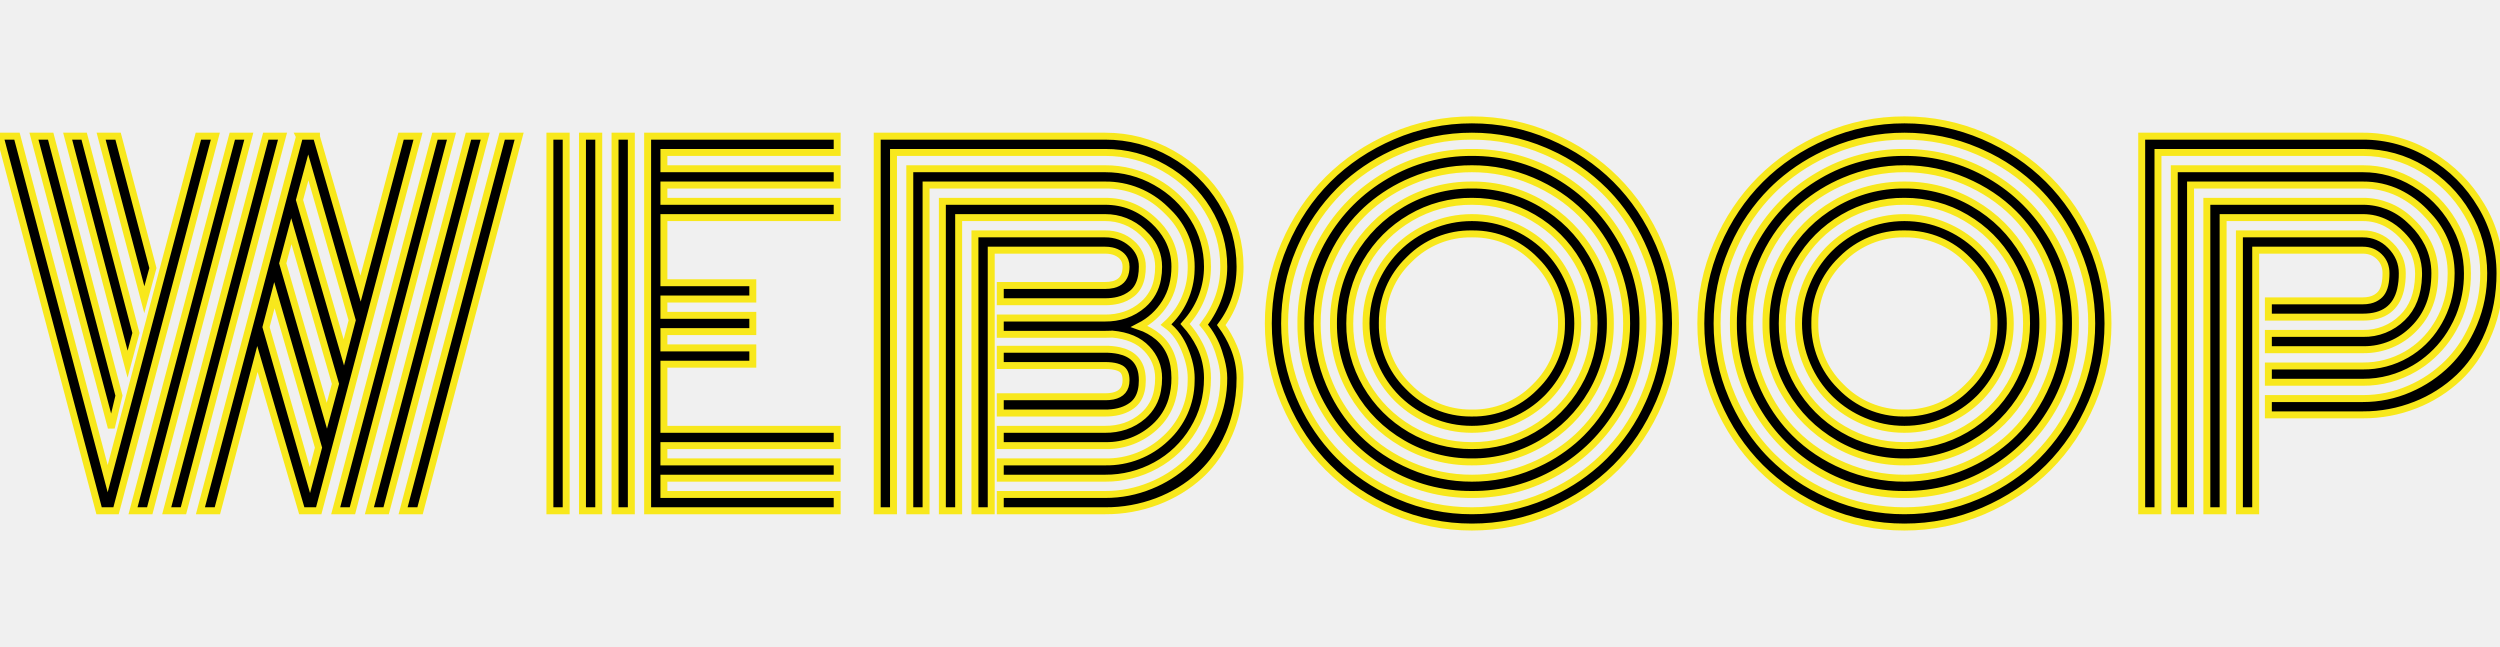
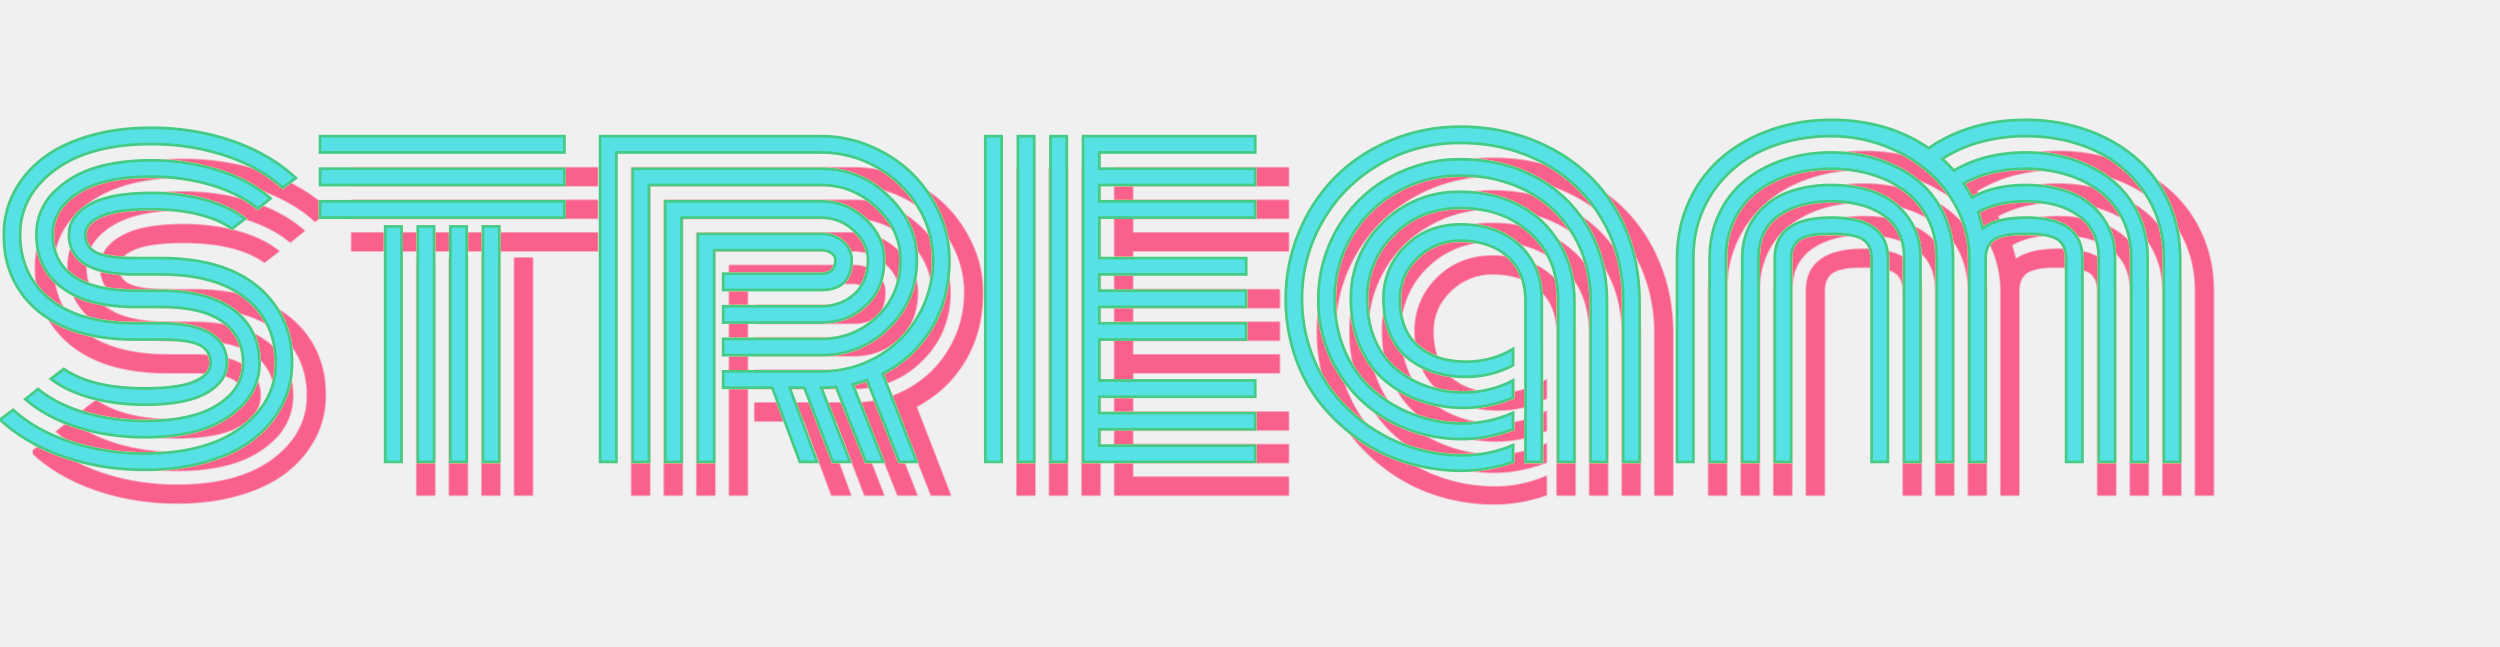
- <svg xmlns="http://www.w3.org/2000/svg" width="339.649" height="87.891" viewBox="0 0 539.649 87.891">
-   <g id="svgGroup" stroke-linecap="round" fill-rule="evenodd" font-size="9pt" stroke="#fff" stroke-width="0.25mm" fill="black" style="stroke:#F8E81C;stroke-width:0.25mm;fill:black">
-     <path d="M 143.311 52.735 L 143.311 66.797 L 180.713 66.797 L 180.713 70.313 L 143.311 70.313 L 143.311 73.828 L 180.713 73.828 L 180.713 77.344 L 143.311 77.344 L 143.311 80.86 L 180.713 80.86 L 180.713 84.375 L 139.795 84.375 L 139.795 3.516 L 180.713 3.516 L 180.713 7.031 L 143.311 7.031 L 143.311 10.547 L 180.713 10.547 L 180.713 14.063 L 143.311 14.063 L 143.311 17.578 L 180.713 17.578 L 180.713 21.094 L 143.311 21.094 L 143.311 35.156 L 162.5 35.156 L 162.5 38.672 L 143.311 38.672 L 143.311 42.188 L 162.5 42.188 L 162.5 45.703 L 143.311 45.703 L 143.311 49.219 L 162.5 49.219 L 162.5 52.735 L 143.311 52.735 Z M 238.574 7.031 L 192.871 7.031 L 192.871 84.375 L 189.355 84.375 L 189.355 3.516 L 238.574 3.516 Q 246.289 3.516 253.003 7.324 A 29.191 29.191 0 0 1 263.696 17.652 Q 267.676 24.17 267.676 31.69 Q 267.676 38.867 263.623 44.287 A 23.361 23.361 0 0 1 266.321 49.06 A 17.361 17.361 0 0 1 267.676 55.713 A 31.837 31.837 0 0 1 266.76 63.463 A 27.692 27.692 0 0 1 265.332 67.7 A 27.392 27.392 0 0 1 261.763 73.791 A 23.887 23.887 0 0 1 259.009 76.758 Q 255.029 80.371 249.756 82.373 A 31.237 31.237 0 0 1 238.574 84.375 L 215.918 84.375 L 215.918 80.86 L 238.574 80.86 A 25.546 25.546 0 0 0 248.389 78.931 A 26.02 26.02 0 0 0 256.105 74.091 A 24.887 24.887 0 0 0 256.543 73.682 A 24.679 24.679 0 0 0 261.752 66.398 A 28.344 28.344 0 0 0 262.085 65.674 A 24.331 24.331 0 0 0 264.16 55.713 Q 264.16 54.01 263.58 51.805 A 28.023 28.023 0 0 0 263.062 50.073 A 17.504 17.504 0 0 0 259.814 44.238 Q 264.16 38.428 264.16 31.69 Q 264.16 25.098 260.669 19.409 Q 257.178 13.721 251.27 10.376 A 25.352 25.352 0 0 0 238.574 7.031 Z M 489.648 63.672 L 489.648 60.156 L 510.059 60.156 A 24.898 24.898 0 0 0 520.068 58.081 A 26.625 26.625 0 0 0 528.394 52.466 A 25.51 25.51 0 0 0 533.195 45.714 A 30.059 30.059 0 0 0 534.033 43.872 Q 536.133 38.819 536.133 33.106 A 24.871 24.871 0 0 0 532.568 20.239 A 27.032 27.032 0 0 0 522.974 10.62 A 24.829 24.829 0 0 0 510.059 7.031 L 465.82 7.031 L 465.82 84.375 L 462.305 84.375 L 462.305 3.516 L 510.059 3.516 A 28.115 28.115 0 0 1 524.707 7.593 Q 531.543 11.67 535.596 18.506 A 28.156 28.156 0 0 1 539.648 33.106 Q 539.648 40.039 537.256 45.874 A 30.095 30.095 0 0 1 534.039 51.813 A 25.189 25.189 0 0 1 530.811 55.567 A 28.976 28.976 0 0 1 521.387 61.548 A 30.523 30.523 0 0 1 510.059 63.672 L 489.648 63.672 Z M 238.574 77.344 L 215.918 77.344 L 215.918 73.828 L 238.574 73.828 A 18.514 18.514 0 0 0 251.66 68.726 A 16.882 16.882 0 0 0 257.117 56.449 A 22.327 22.327 0 0 0 257.129 55.713 A 13.186 13.186 0 0 0 256.812 52.924 Q 256.454 51.267 255.688 49.439 A 14.154 14.154 0 0 0 254.218 46.74 A 10.549 10.549 0 0 0 251.709 44.19 A 16.399 16.399 0 0 0 257.117 32.38 A 19.888 19.888 0 0 0 257.129 31.69 A 16.284 16.284 0 0 0 252.237 19.975 A 21.835 21.835 0 0 0 251.563 19.312 A 18.336 18.336 0 0 0 238.574 14.063 L 199.902 14.063 L 199.902 84.375 L 196.387 84.375 L 196.387 10.547 L 238.574 10.547 A 21.99 21.99 0 0 1 249.487 13.404 Q 254.59 16.26 257.617 21.167 A 19.692 19.692 0 0 1 260.645 31.69 A 18.082 18.082 0 0 1 256.414 43.326 A 23.223 23.223 0 0 1 255.811 44.043 A 20.299 20.299 0 0 1 259.007 48.695 A 15.793 15.793 0 0 1 260.645 55.713 Q 260.645 61.817 257.593 66.821 A 21.323 21.323 0 0 1 249.487 74.585 A 22.417 22.417 0 0 1 238.574 77.344 Z M 215.918 46.289 L 215.918 42.774 L 238.574 42.774 A 13.321 13.321 0 0 0 242.876 42.103 A 11.487 11.487 0 0 0 246.753 39.868 A 9.463 9.463 0 0 0 249.862 34.324 A 14.015 14.015 0 0 0 250.098 31.69 A 9.445 9.445 0 0 0 247.519 25.182 A 13.07 13.07 0 0 0 246.606 24.268 A 11.59 11.59 0 0 0 238.574 21.094 L 206.934 21.094 L 206.934 84.375 L 203.418 84.375 L 203.418 17.578 L 238.574 17.578 Q 244.58 17.578 249.097 21.802 A 15.04 15.04 0 0 1 252.104 25.622 A 12.56 12.56 0 0 1 253.613 31.69 A 16.068 16.068 0 0 1 253.094 35.852 A 13.168 13.168 0 0 1 251.538 39.453 Q 249.463 42.774 245.947 44.58 A 12.734 12.734 0 0 1 249.99 46.842 Q 253.613 49.939 253.613 55.713 A 16.256 16.256 0 0 1 252.943 60.495 A 12.81 12.81 0 0 1 249.219 66.333 A 15.259 15.259 0 0 1 238.769 70.312 A 19.496 19.496 0 0 1 238.574 70.313 L 215.918 70.313 L 215.918 66.797 L 238.574 66.797 A 13.321 13.321 0 0 0 242.876 66.126 A 11.487 11.487 0 0 0 246.753 63.892 A 9.463 9.463 0 0 0 249.862 58.348 A 14.015 14.015 0 0 0 250.098 55.713 A 8.984 8.984 0 0 0 247.559 49.414 Q 245.02 46.68 240.088 46.24 A 6.882 6.882 0 0 1 239.81 46.262 Q 239.343 46.289 238.574 46.289 L 215.918 46.289 Z M 489.648 56.641 L 489.648 53.125 L 510.059 53.125 A 18.642 18.642 0 0 0 519.458 50.659 A 18.421 18.421 0 0 0 525.927 44.406 A 22.079 22.079 0 0 0 526.44 43.555 A 20.233 20.233 0 0 0 529.059 34.562 A 24.449 24.449 0 0 0 529.102 33.106 A 18.017 18.017 0 0 0 524.236 20.747 A 23.944 23.944 0 0 0 523.364 19.824 A 20.238 20.238 0 0 0 517.789 15.786 A 17.637 17.637 0 0 0 510.059 14.063 L 472.852 14.063 L 472.852 84.375 L 469.336 84.375 L 469.336 10.547 L 510.059 10.547 Q 515.967 10.547 521.191 13.672 Q 526.416 16.797 529.517 22.022 A 21.373 21.373 0 0 1 532.617 33.106 A 24.345 24.345 0 0 1 530.859 42.394 A 23.29 23.29 0 0 1 529.492 45.191 A 22.838 22.838 0 0 1 523.076 52.426 A 22.262 22.262 0 0 1 521.216 53.638 A 21.772 21.772 0 0 1 510.059 56.641 L 489.648 56.641 Z M 3.662 3.516 L 23.242 77.442 L 42.822 3.516 L 46.484 3.516 L 25.049 84.375 L 21.387 84.375 L 0 3.516 L 3.662 3.516 Z M 489.648 49.61 L 489.648 46.094 L 510.059 46.094 A 11.765 11.765 0 0 0 518.579 42.7 Q 521.903 39.469 522.062 33.693 A 21.328 21.328 0 0 0 522.07 33.106 A 11.116 11.116 0 0 0 519.511 26.016 A 15.145 15.145 0 0 0 518.408 24.78 A 13.255 13.255 0 0 0 515.136 22.326 A 10.837 10.837 0 0 0 510.059 21.094 L 479.883 21.094 L 479.883 84.375 L 476.367 84.375 L 476.367 17.578 L 510.059 17.578 A 14.572 14.572 0 0 1 520.082 21.536 A 19.433 19.433 0 0 1 520.898 22.315 A 17.045 17.045 0 0 1 524.092 26.691 A 14.19 14.19 0 0 1 525.586 33.106 Q 525.586 40.576 521.045 45.093 A 14.986 14.986 0 0 1 510.26 49.608 A 18.267 18.267 0 0 1 510.059 49.61 L 489.648 49.61 Z M 55.566 51.612 L 46.924 84.375 L 43.262 84.375 L 64.648 3.613 L 64.6 3.516 L 68.311 3.516 L 68.311 3.613 L 77.832 36.426 L 86.572 3.516 L 90.234 3.516 L 68.799 84.375 L 65.137 84.375 L 55.566 51.612 Z M 277.271 61.011 Q 273.779 52.881 273.779 43.946 Q 273.779 35.01 277.271 26.88 Q 280.762 18.75 286.646 12.866 Q 292.529 6.983 300.659 3.491 Q 308.789 0 317.725 0 Q 326.66 0 334.79 3.491 Q 342.92 6.983 348.804 12.866 Q 354.688 18.75 358.179 26.88 Q 361.67 35.01 361.67 43.946 Q 361.67 52.881 358.179 61.011 Q 354.688 69.141 348.804 75.025 Q 342.92 80.908 334.79 84.4 Q 326.66 87.891 317.725 87.891 Q 308.789 87.891 300.659 84.4 Q 292.529 80.908 286.646 75.025 Q 280.762 69.141 277.271 61.011 Z M 370.63 61.011 Q 367.139 52.881 367.139 43.946 Q 367.139 35.01 370.63 26.88 Q 374.121 18.75 380.005 12.866 Q 385.889 6.983 394.019 3.491 Q 402.148 0 411.084 0 Q 420.02 0 428.149 3.491 Q 436.279 6.983 442.163 12.866 Q 448.047 18.75 451.538 26.88 Q 455.029 35.01 455.029 43.946 Q 455.029 52.881 451.538 61.011 Q 448.047 69.141 442.163 75.025 Q 436.279 80.908 428.149 84.4 Q 420.02 87.891 411.084 87.891 Q 402.148 87.891 394.019 84.4 Q 385.889 80.908 380.005 75.025 Q 374.121 69.141 370.63 61.011 Z M 213.965 28.125 L 213.965 84.375 L 210.449 84.375 L 210.449 24.61 L 238.574 24.61 A 9.04 9.04 0 0 1 241.717 25.14 A 8.11 8.11 0 0 1 244.238 26.636 A 6.814 6.814 0 0 1 245.954 28.824 A 6.497 6.497 0 0 1 246.582 31.69 A 11.489 11.489 0 0 1 246.398 33.819 Q 245.947 36.209 244.385 37.476 A 7.649 7.649 0 0 1 241.371 38.941 Q 240.099 39.258 238.574 39.258 L 215.918 39.258 L 215.918 35.742 L 238.574 35.742 A 7.255 7.255 0 0 0 240.269 35.562 Q 242.539 35.015 242.967 32.805 A 5.875 5.875 0 0 0 243.066 31.69 A 3.478 3.478 0 0 0 242.857 30.458 A 3.049 3.049 0 0 0 241.797 29.077 A 4.627 4.627 0 0 0 239.969 28.265 A 6.618 6.618 0 0 0 238.574 28.125 L 213.965 28.125 Z M 486.914 28.125 L 486.914 84.375 L 483.398 84.375 L 483.398 24.61 L 510.059 24.61 A 8.114 8.114 0 0 1 515.961 27.07 A 10.288 10.288 0 0 1 516.04 27.149 A 8.741 8.741 0 0 1 517.946 29.954 A 8.147 8.147 0 0 1 518.555 33.106 A 15.384 15.384 0 0 1 518.177 36.68 Q 516.763 42.578 510.059 42.578 L 489.648 42.578 L 489.648 39.063 L 510.059 39.063 A 6.712 6.712 0 0 0 511.549 38.907 Q 512.626 38.662 513.403 38.031 A 4.134 4.134 0 0 0 513.721 37.744 Q 514.913 36.552 515.027 33.723 A 15.325 15.325 0 0 0 515.039 33.106 A 5.251 5.251 0 0 0 514.723 31.252 A 4.68 4.68 0 0 0 513.599 29.541 Q 512.158 28.125 510.059 28.125 L 486.914 28.125 Z M 280.493 28.247 Q 277.295 35.742 277.295 43.946 Q 277.295 52.149 280.493 59.644 A 41.092 41.092 0 0 0 287.472 70.814 A 38.615 38.615 0 0 0 289.111 72.559 A 40.273 40.273 0 0 0 301.098 80.769 A 45.93 45.93 0 0 0 302.026 81.177 Q 309.521 84.375 317.725 84.375 Q 325.928 84.375 333.423 81.177 A 41.092 41.092 0 0 0 344.594 74.198 A 38.615 38.615 0 0 0 346.338 72.559 A 40.273 40.273 0 0 0 354.548 60.573 A 45.93 45.93 0 0 0 354.956 59.644 Q 358.154 52.149 358.154 43.946 Q 358.154 35.742 354.956 28.247 A 41.092 41.092 0 0 0 347.977 17.077 A 38.615 38.615 0 0 0 346.338 15.332 A 40.273 40.273 0 0 0 334.352 7.123 A 45.93 45.93 0 0 0 333.423 6.714 Q 325.928 3.516 317.725 3.516 Q 309.521 3.516 302.026 6.714 A 41.092 41.092 0 0 0 290.856 13.693 A 38.615 38.615 0 0 0 289.111 15.332 A 40.273 40.273 0 0 0 280.902 27.318 A 45.93 45.93 0 0 0 280.493 28.247 Z M 373.853 28.247 Q 370.654 35.742 370.654 43.946 Q 370.654 52.149 373.853 59.644 A 41.092 41.092 0 0 0 380.831 70.814 A 38.615 38.615 0 0 0 382.471 72.559 A 40.273 40.273 0 0 0 394.457 80.769 A 45.93 45.93 0 0 0 395.386 81.177 Q 402.881 84.375 411.084 84.375 Q 419.287 84.375 426.782 81.177 A 41.092 41.092 0 0 0 437.953 74.198 A 38.615 38.615 0 0 0 439.697 72.559 A 40.273 40.273 0 0 0 447.907 60.573 A 45.93 45.93 0 0 0 448.315 59.644 Q 451.514 52.149 451.514 43.946 Q 451.514 35.742 448.315 28.247 A 41.092 41.092 0 0 0 441.337 17.077 A 38.615 38.615 0 0 0 439.697 15.332 A 40.273 40.273 0 0 0 427.711 7.123 A 45.93 45.93 0 0 0 426.782 6.714 Q 419.287 3.516 411.084 3.516 Q 402.881 3.516 395.386 6.714 A 41.092 41.092 0 0 0 384.215 13.693 A 38.615 38.615 0 0 0 382.471 15.332 A 40.273 40.273 0 0 0 374.261 27.318 A 45.93 45.93 0 0 0 373.853 28.247 Z M 280.811 43.946 A 36.082 36.082 0 0 0 285.767 62.451 Q 290.723 70.947 299.219 75.904 A 36.082 36.082 0 0 0 317.725 80.86 A 36.082 36.082 0 0 0 336.23 75.904 Q 344.727 70.947 349.683 62.451 A 36.082 36.082 0 0 0 354.639 43.946 A 36.082 36.082 0 0 0 349.683 25.44 Q 344.727 16.944 336.23 11.988 A 36.082 36.082 0 0 0 317.725 7.031 A 36.082 36.082 0 0 0 299.219 11.988 Q 290.723 16.944 285.767 25.44 A 36.082 36.082 0 0 0 280.811 43.946 Z M 374.17 43.946 A 36.082 36.082 0 0 0 379.126 62.451 Q 384.082 70.947 392.578 75.904 A 36.082 36.082 0 0 0 411.084 80.86 A 36.082 36.082 0 0 0 429.59 75.904 Q 438.086 70.947 443.042 62.451 A 36.082 36.082 0 0 0 447.998 43.946 A 36.082 36.082 0 0 0 443.042 25.44 Q 438.086 16.944 429.59 11.988 A 36.082 36.082 0 0 0 411.084 7.031 A 36.082 36.082 0 0 0 392.578 11.988 Q 384.082 16.944 379.126 25.44 A 36.082 36.082 0 0 0 374.17 43.946 Z M 286.963 30.957 A 32.858 32.858 0 0 0 284.326 43.946 A 32.858 32.858 0 0 0 286.963 56.934 A 33.946 33.946 0 0 0 292.456 65.866 A 31.659 31.659 0 0 0 294.067 67.603 Q 298.535 72.071 304.736 74.707 A 32.858 32.858 0 0 0 317.725 77.344 A 32.858 32.858 0 0 0 330.713 74.707 A 33.946 33.946 0 0 0 339.645 69.214 A 31.659 31.659 0 0 0 341.382 67.603 Q 345.85 63.135 348.486 56.934 A 32.858 32.858 0 0 0 351.123 43.946 A 32.858 32.858 0 0 0 348.486 30.957 A 33.946 33.946 0 0 0 342.993 22.025 A 31.659 31.659 0 0 0 341.382 20.288 Q 336.914 15.821 330.713 13.184 A 32.858 32.858 0 0 0 317.725 10.547 A 32.858 32.858 0 0 0 304.736 13.184 A 33.946 33.946 0 0 0 295.804 18.677 A 31.659 31.659 0 0 0 294.067 20.288 Q 289.6 24.756 286.963 30.957 Z M 380.322 30.957 A 32.858 32.858 0 0 0 377.686 43.946 A 32.858 32.858 0 0 0 380.322 56.934 A 33.946 33.946 0 0 0 385.816 65.866 A 31.659 31.659 0 0 0 387.427 67.603 Q 391.895 72.071 398.096 74.707 A 32.858 32.858 0 0 0 411.084 77.344 A 32.858 32.858 0 0 0 424.072 74.707 A 33.946 33.946 0 0 0 433.005 69.214 A 31.659 31.659 0 0 0 434.741 67.603 Q 439.209 63.135 441.846 56.934 A 32.858 32.858 0 0 0 444.482 43.946 A 32.858 32.858 0 0 0 441.846 30.957 A 33.946 33.946 0 0 0 436.352 22.025 A 31.659 31.659 0 0 0 434.741 20.288 Q 430.273 15.821 424.072 13.184 A 32.858 32.858 0 0 0 411.084 10.547 A 32.858 32.858 0 0 0 398.096 13.184 A 33.946 33.946 0 0 0 389.163 18.677 A 31.659 31.659 0 0 0 387.427 20.288 Q 382.959 24.756 380.322 30.957 Z M 287.842 43.946 A 29.296 29.296 0 0 0 291.846 58.936 Q 295.85 65.821 302.734 69.824 A 29.296 29.296 0 0 0 317.725 73.828 A 29.296 29.296 0 0 0 332.715 69.824 Q 339.6 65.821 343.604 58.936 A 29.296 29.296 0 0 0 347.607 43.946 A 29.296 29.296 0 0 0 343.604 28.955 Q 339.6 22.071 332.715 18.067 A 29.296 29.296 0 0 0 317.725 14.063 A 29.296 29.296 0 0 0 302.734 18.067 Q 295.85 22.071 291.846 28.955 A 29.296 29.296 0 0 0 287.842 43.946 Z M 381.201 43.946 A 29.296 29.296 0 0 0 385.205 58.936 Q 389.209 65.821 396.094 69.824 A 29.296 29.296 0 0 0 411.084 73.828 A 29.296 29.296 0 0 0 426.074 69.824 Q 432.959 65.821 436.963 58.936 A 29.296 29.296 0 0 0 440.967 43.946 A 29.296 29.296 0 0 0 436.963 28.955 Q 432.959 22.071 426.074 18.067 A 29.296 29.296 0 0 0 411.084 14.063 A 29.296 29.296 0 0 0 396.094 18.067 Q 389.209 22.071 385.205 28.955 A 29.296 29.296 0 0 0 381.201 43.946 Z M 112.061 3.516 L 90.674 84.375 L 87.012 84.375 L 108.398 3.516 L 112.061 3.516 Z M 60.986 3.516 L 39.6 84.375 L 35.986 84.375 L 57.373 3.516 L 60.986 3.516 Z M 104.736 3.516 L 83.35 84.375 L 79.736 84.375 L 101.123 3.516 L 104.736 3.516 Z M 53.711 3.516 L 32.324 84.375 L 28.711 84.375 L 50.146 3.516 L 53.711 3.516 Z M 97.461 3.516 L 76.074 84.375 L 72.461 84.375 L 93.896 3.516 L 97.461 3.516 Z M 136.279 3.516 L 136.279 84.375 L 132.764 84.375 L 132.764 3.516 L 136.279 3.516 Z M 129.248 3.516 L 129.248 84.375 L 125.732 84.375 L 125.732 3.516 L 129.248 3.516 Z M 122.217 3.516 L 122.217 84.375 L 118.701 84.375 L 118.701 3.516 L 122.217 3.516 Z M 294.897 30.713 Q 291.357 36.768 291.357 43.946 A 25.75 25.75 0 0 0 294.897 57.178 Q 298.438 63.233 304.492 66.773 Q 310.547 70.313 317.725 70.313 A 25.75 25.75 0 0 0 330.957 66.773 Q 337.012 63.233 340.552 57.178 Q 344.092 51.123 344.092 43.946 A 25.75 25.75 0 0 0 340.552 30.713 Q 337.012 24.658 330.957 21.118 Q 324.902 17.578 317.725 17.578 A 25.75 25.75 0 0 0 304.492 21.118 Q 298.438 24.658 294.897 30.713 Z M 388.257 30.713 Q 384.717 36.768 384.717 43.946 A 25.75 25.75 0 0 0 388.257 57.178 Q 391.797 63.233 397.852 66.773 Q 403.906 70.313 411.084 70.313 A 25.75 25.75 0 0 0 424.316 66.773 Q 430.371 63.233 433.911 57.178 Q 437.451 51.123 437.451 43.946 A 25.75 25.75 0 0 0 433.911 30.713 Q 430.371 24.658 424.316 21.118 Q 418.262 17.578 411.084 17.578 A 25.75 25.75 0 0 0 397.852 21.118 Q 391.797 24.658 388.257 30.713 Z M 296.68 52.808 Q 294.873 48.584 294.873 43.946 Q 294.873 39.307 296.68 35.083 A 23.085 23.085 0 0 1 301.177 28.179 A 22.111 22.111 0 0 1 301.563 27.783 A 22.947 22.947 0 0 1 308.731 22.957 A 26.004 26.004 0 0 1 308.862 22.901 Q 313.086 21.094 317.725 21.094 Q 322.363 21.094 326.587 22.901 A 23.085 23.085 0 0 1 333.492 27.398 A 22.111 22.111 0 0 1 333.887 27.783 A 22.947 22.947 0 0 1 338.713 34.952 A 26.004 26.004 0 0 1 338.77 35.083 Q 340.576 39.307 340.576 43.946 Q 340.576 48.584 338.77 52.808 A 23.085 23.085 0 0 1 334.272 59.712 A 22.111 22.111 0 0 1 333.887 60.108 A 22.947 22.947 0 0 1 326.719 64.934 A 26.004 26.004 0 0 1 326.587 64.99 Q 322.363 66.797 317.725 66.797 Q 313.086 66.797 308.862 64.99 A 23.085 23.085 0 0 1 301.958 60.493 A 22.111 22.111 0 0 1 301.563 60.108 A 22.947 22.947 0 0 1 296.736 52.94 A 26.004 26.004 0 0 1 296.68 52.808 Z M 390.039 52.808 Q 388.232 48.584 388.232 43.946 Q 388.232 39.307 390.039 35.083 A 23.085 23.085 0 0 1 394.536 28.179 A 22.111 22.111 0 0 1 394.922 27.783 A 22.947 22.947 0 0 1 402.09 22.957 A 26.004 26.004 0 0 1 402.222 22.901 Q 406.445 21.094 411.084 21.094 Q 415.723 21.094 419.946 22.901 A 23.085 23.085 0 0 1 426.851 27.398 A 22.111 22.111 0 0 1 427.246 27.783 A 22.947 22.947 0 0 1 432.072 34.952 A 26.004 26.004 0 0 1 432.129 35.083 Q 433.936 39.307 433.936 43.946 Q 433.936 48.584 432.129 52.808 A 23.085 23.085 0 0 1 427.632 59.712 A 22.111 22.111 0 0 1 427.246 60.108 A 22.947 22.947 0 0 1 420.078 64.934 A 26.004 26.004 0 0 1 419.946 64.99 Q 415.723 66.797 411.084 66.797 Q 406.445 66.797 402.222 64.99 A 23.085 23.085 0 0 1 395.317 60.493 A 22.111 22.111 0 0 1 394.922 60.108 A 22.947 22.947 0 0 1 390.096 52.94 A 26.004 26.004 0 0 1 390.039 52.808 Z M 238.574 53.028 L 215.918 53.028 L 215.918 49.512 L 238.574 49.512 A 14.008 14.008 0 0 1 241.547 49.799 Q 245.838 50.735 246.472 54.725 A 9.409 9.409 0 0 1 246.582 56.201 Q 246.582 58.694 245.616 60.264 A 4.911 4.911 0 0 1 244.385 61.621 Q 242.397 63.123 239.249 63.266 A 14.876 14.876 0 0 1 238.574 63.281 L 215.918 63.281 L 215.918 59.766 L 238.574 59.766 A 8.309 8.309 0 0 0 240.214 59.619 Q 243.066 59.042 243.066 56.201 Q 243.066 54.297 241.919 53.662 A 4.183 4.183 0 0 0 241.006 53.301 Q 240.09 53.048 238.787 53.029 A 14.686 14.686 0 0 0 238.574 53.028 Z M 10.938 3.516 L 25.684 59.522 L 24.023 66.455 L 7.324 3.516 L 10.938 3.516 Z M 304.053 30.274 A 18.607 18.607 0 0 0 298.39 43.696 A 22.489 22.489 0 0 0 298.389 43.946 A 18.607 18.607 0 0 0 303.877 57.44 A 22.507 22.507 0 0 0 304.053 57.617 A 18.607 18.607 0 0 0 317.475 63.28 A 22.489 22.489 0 0 0 317.725 63.281 A 18.607 18.607 0 0 0 331.219 57.793 A 22.507 22.507 0 0 0 331.396 57.617 A 18.607 18.607 0 0 0 337.059 44.195 A 22.489 22.489 0 0 0 337.061 43.946 A 18.607 18.607 0 0 0 331.572 30.451 A 22.507 22.507 0 0 0 331.396 30.274 A 18.607 18.607 0 0 0 317.974 24.611 A 22.489 22.489 0 0 0 317.725 24.61 A 18.607 18.607 0 0 0 304.23 30.098 A 22.507 22.507 0 0 0 304.053 30.274 Z M 397.412 30.274 A 18.607 18.607 0 0 0 391.749 43.696 A 22.489 22.489 0 0 0 391.748 43.946 A 18.607 18.607 0 0 0 397.236 57.44 A 22.507 22.507 0 0 0 397.412 57.617 A 18.607 18.607 0 0 0 410.834 63.28 A 22.489 22.489 0 0 0 411.084 63.281 A 18.607 18.607 0 0 0 424.578 57.793 A 22.507 22.507 0 0 0 424.756 57.617 A 18.607 18.607 0 0 0 430.419 44.195 A 22.489 22.489 0 0 0 430.42 43.946 A 18.607 18.607 0 0 0 424.931 30.451 A 22.507 22.507 0 0 0 424.756 30.274 A 18.607 18.607 0 0 0 411.334 24.611 A 22.489 22.489 0 0 0 411.084 24.61 A 18.607 18.607 0 0 0 397.59 30.098 A 22.507 22.507 0 0 0 397.412 30.274 Z M 18.164 3.516 L 29.346 45.996 L 27.539 52.735 L 14.6 3.516 L 18.164 3.516 Z M 66.553 10.254 L 64.648 17.285 L 74.219 50.196 L 76.025 43.262 L 66.553 10.254 Z M 59.229 37.842 L 57.422 44.727 L 66.895 77.735 L 68.75 70.752 L 59.229 37.842 Z M 62.891 24.024 L 61.035 30.957 L 70.557 63.867 L 72.412 56.983 L 62.891 24.024 Z M 25.488 3.516 L 33.008 31.983 L 31.152 38.819 L 21.826 3.516 L 25.488 3.516 Z" vector-effect="non-scaling-stroke" />
+ <svg xmlns="http://www.w3.org/2000/svg" xmlns:ns1="https://boxy-svg.com" width="339.649" height="87.891" viewBox="0 0 539.649 87.891">
+   <defs>
+     <filter id="drop-shadow-filter-0" x="-500%" y="-500%" width="1000%" height="1000%" ns1:preset="drop-shadow 1 7 7 0 0.3 rgba(255,0,72,1)">
+       <feGaussianBlur in="SourceAlpha" stdDeviation="0" />
+       <feOffset dx="7" dy="7" />
+       <feComponentTransfer result="offsetblur">
+         <feFuncA id="spread-ctrl" type="linear" slope="0.6" />
+       </feComponentTransfer>
+       <feFlood flood-color="rgba(255,0,72,1)" />
+       <feComposite in2="offsetblur" operator="in" />
+       <feMerge>
+         <feMergeNode />
+         <feMergeNode in="SourceGraphic" />
+       </feMerge>
+     </filter>
+   </defs>
+   <g id="svgGroup" stroke-linecap="round" fill-rule="evenodd" font-size="9pt" stroke="#fff" stroke-width="0.1mm" fill="#fff" style="stroke: rgb(69, 203, 133); stroke-width: 0.1mm; fill: rgb(87, 226, 229); filter: url(#drop-shadow-filter-0);">
+     <path d="M 428.613 29.884 L 428.613 73.829 L 425.098 73.829 L 425.098 29.884 Q 425.098 24.562 422.729 19.679 A 26.639 26.639 0 0 0 416.357 11.256 A 29.651 29.651 0 0 0 409.188 6.609 A 35.23 35.23 0 0 0 406.836 5.616 Q 401.318 3.517 395.313 3.517 A 37.931 37.931 0 0 0 386.056 4.61 A 32.366 32.366 0 0 0 380.347 6.617 A 25.566 25.566 0 0 0 369.58 15.797 A 24.211 24.211 0 0 0 365.612 27.61 A 30.093 30.093 0 0 0 365.527 29.884 L 365.527 73.829 L 362.012 73.829 L 362.012 29.884 Q 362.012 23.146 364.648 17.482 A 27.495 27.495 0 0 1 370.635 9.053 A 26.366 26.366 0 0 1 371.802 8.009 A 32.189 32.189 0 0 1 380.445 2.836 A 37.618 37.618 0 0 1 382.397 2.101 Q 388.477 0.001 395.313 0.001 A 40.355 40.355 0 0 1 406.575 1.515 A 33.546 33.546 0 0 1 416.309 6.105 Q 425.195 0.001 437.305 0.001 A 39.706 39.706 0 0 1 448.688 1.609 A 37.133 37.133 0 0 1 450.22 2.101 A 34.223 34.223 0 0 1 457.996 5.898 A 30.562 30.562 0 0 1 460.815 8.009 A 27.137 27.137 0 0 1 467.802 17.129 A 31.177 31.177 0 0 1 467.969 17.482 A 28.556 28.556 0 0 1 470.564 28.216 A 33.456 33.456 0 0 1 470.605 29.884 L 470.605 73.829 L 467.09 73.829 L 467.09 29.884 A 26.494 26.494 0 0 0 465.808 21.525 A 23.457 23.457 0 0 0 463.037 15.846 Q 458.984 9.767 452.271 6.642 A 33.659 33.659 0 0 0 441.088 3.688 A 40.931 40.931 0 0 0 437.305 3.517 A 37.027 37.027 0 0 0 427.612 4.738 A 30.382 30.382 0 0 0 419.238 8.4 Q 420.098 9.147 421.101 10.238 A 38.454 38.454 0 0 1 421.729 10.939 A 28.526 28.526 0 0 1 432.447 7.346 A 36.593 36.593 0 0 1 437.305 7.032 Q 442.725 7.032 447.51 8.595 A 27.627 27.627 0 0 1 453.265 11.203 A 24.101 24.101 0 0 1 455.859 13.014 A 20.236 20.236 0 0 1 461.434 20.081 A 23.279 23.279 0 0 1 461.499 20.216 A 21.433 21.433 0 0 1 463.489 27.762 A 25.874 25.874 0 0 1 463.574 29.884 L 463.574 73.829 L 460.059 73.829 L 460.059 29.884 A 20.386 20.386 0 0 0 459.447 24.807 A 17.409 17.409 0 0 0 458.276 21.583 A 16.609 16.609 0 0 0 453.369 15.48 A 22.322 22.322 0 0 0 447.646 12.333 A 26.067 26.067 0 0 0 446.143 11.818 A 28.709 28.709 0 0 0 439.49 10.618 A 33.76 33.76 0 0 0 437.305 10.548 A 31.942 31.942 0 0 0 430.7 11.2 A 24.009 24.009 0 0 0 423.877 13.722 A 38.222 38.222 0 0 1 424.948 15.497 A 47.446 47.446 0 0 1 425.635 16.749 A 20.177 20.177 0 0 1 431.496 14.615 Q 433.996 14.102 436.868 14.066 A 34.791 34.791 0 0 1 437.305 14.064 Q 442.725 14.064 446.997 15.748 Q 451.27 17.433 453.906 21.095 A 13.928 13.928 0 0 1 456.398 27.561 A 18.121 18.121 0 0 1 456.543 29.884 L 456.543 73.829 L 453.027 73.829 L 453.027 29.884 A 13.926 13.926 0 0 0 452.557 26.154 A 9.702 9.702 0 0 0 448.657 20.631 A 16.021 16.021 0 0 0 443.367 18.272 Q 441.188 17.72 438.632 17.608 A 30.269 30.269 0 0 0 437.305 17.579 Q 432.584 17.579 429.187 18.875 A 14.215 14.215 0 0 0 427.002 19.923 Q 427.637 21.779 427.979 23.439 A 9.755 9.755 0 0 1 430.799 21.988 Q 433.447 21.095 437.305 21.095 A 24.969 24.969 0 0 1 441.684 21.444 Q 449.336 22.814 449.508 29.571 A 12.321 12.321 0 0 1 449.512 29.884 L 449.512 73.829 L 445.996 73.829 L 445.996 29.884 Q 445.996 28.626 445.63 27.695 A 4.208 4.208 0 0 0 445.532 27.467 A 4.66 4.66 0 0 0 445.075 26.68 A 3.414 3.414 0 0 0 444.336 25.929 Q 443.604 25.392 442.407 25.074 Q 441.211 24.757 440.088 24.684 A 30.164 30.164 0 0 0 439.175 24.639 Q 438.76 24.625 438.293 24.618 A 64.343 64.343 0 0 0 437.305 24.611 Q 435.654 24.611 434.535 24.683 A 24.517 24.517 0 0 0 434.521 24.684 Q 433.398 24.757 432.202 25.074 Q 431.006 25.392 430.273 25.929 A 3.44 3.44 0 0 0 429.498 26.73 A 4.715 4.715 0 0 0 429.077 27.467 A 4.745 4.745 0 0 0 428.729 28.572 Q 428.631 29.082 428.616 29.665 A 8.354 8.354 0 0 0 428.613 29.884 Z M 237.305 47.413 L 237.305 56.251 L 270.947 56.251 L 270.947 59.767 L 237.305 59.767 L 237.305 63.282 L 270.947 63.282 L 270.947 66.798 L 237.305 66.798 L 237.305 70.314 L 270.947 70.314 L 270.947 73.829 L 233.789 73.829 L 233.789 3.517 L 270.947 3.517 L 270.947 7.032 L 237.305 7.032 L 237.305 10.548 L 270.947 10.548 L 270.947 14.064 L 237.305 14.064 L 237.305 17.579 L 270.947 17.579 L 270.947 21.095 L 237.305 21.095 L 237.305 29.835 L 268.994 29.835 L 268.994 33.351 L 237.305 33.351 L 237.305 36.866 L 268.994 36.866 L 268.994 40.382 L 237.305 40.382 L 237.305 43.898 L 268.994 43.898 L 268.994 47.413 L 237.305 47.413 Z M 156.104 57.814 L 156.104 54.298 L 177.295 54.298 Q 183.789 54.298 189.307 51.173 Q 194.824 48.048 198.12 42.482 Q 201.416 36.915 201.416 30.177 A 21.561 21.561 0 0 0 198.145 18.727 A 24.206 24.206 0 0 0 189.282 10.206 A 23.89 23.89 0 0 0 177.295 7.032 L 133.057 7.032 L 133.057 73.829 L 129.541 73.829 L 129.541 3.517 L 177.295 3.517 A 26.839 26.839 0 0 1 187.915 5.69 A 29.412 29.412 0 0 1 194.976 9.898 A 26.966 26.966 0 0 1 196.729 11.451 Q 200.439 15.04 202.686 19.972 A 24.364 24.364 0 0 1 204.932 30.177 A 31.531 31.531 0 0 1 203.97 38.12 A 25.531 25.531 0 0 1 201.025 45.094 A 25.625 25.625 0 0 1 190.527 54.786 L 197.9 73.829 L 194.141 73.829 L 187.158 56.202 A 33.624 33.624 0 0 1 185.921 56.587 Q 185.283 56.772 184.568 56.958 A 58.595 58.595 0 0 1 184.082 57.081 L 190.674 73.829 L 186.914 73.829 L 180.469 57.667 A 31.906 31.906 0 0 1 178.116 57.805 A 36.406 36.406 0 0 1 177.295 57.814 L 183.496 73.829 L 179.785 73.829 L 173.633 57.814 L 170.459 57.814 L 176.367 73.829 L 172.656 73.829 L 166.699 57.814 L 156.104 57.814 Z M 353.906 39.161 L 353.906 73.829 L 350.391 73.829 L 350.391 39.161 A 36.571 36.571 0 0 0 348.798 28.218 A 32.27 32.27 0 0 0 345.752 21.363 Q 341.113 13.527 333.105 9.254 A 36.646 36.646 0 0 0 317.822 5.057 A 43.918 43.918 0 0 0 315.234 4.982 A 34.035 34.035 0 0 0 297.9 9.523 Q 290.039 14.064 285.547 21.803 A 33.017 33.017 0 0 0 281.055 38.673 A 33.615 33.615 0 0 0 282.983 50.074 A 32.229 32.229 0 0 0 286.305 56.847 A 28.472 28.472 0 0 0 288.257 59.498 A 36.103 36.103 0 0 0 295.972 66.456 A 34.716 34.716 0 0 0 305.396 70.9 A 35.639 35.639 0 0 0 315.674 72.413 A 27.7 27.7 0 0 0 326.611 70.216 L 326.611 73.829 Q 321.191 75.734 315.479 75.734 A 40.183 40.183 0 0 1 303.979 74.073 Q 298.389 72.413 293.628 69.166 Q 288.867 65.919 285.254 61.5 Q 281.641 57.081 279.59 51.173 A 37.834 37.834 0 0 1 277.539 38.725 A 42.476 42.476 0 0 1 277.539 38.673 A 37.166 37.166 0 0 1 280.396 24.244 A 36.872 36.872 0 0 1 287.597 13.012 A 35.403 35.403 0 0 1 288.208 12.379 A 35.76 35.76 0 0 1 298.066 5.393 A 41.854 41.854 0 0 1 300.22 4.42 Q 307.275 1.466 315.234 1.466 A 42.623 42.623 0 0 1 328.615 3.541 A 40.141 40.141 0 0 1 330.469 4.2 A 38.269 38.269 0 0 1 340.063 9.497 A 35.033 35.033 0 0 1 342.773 11.793 A 33.853 33.853 0 0 1 350.123 21.943 A 39.697 39.697 0 0 1 350.928 23.732 Q 353.906 30.812 353.906 39.161 Z M 346.875 39.161 L 346.875 73.829 L 343.359 73.829 L 343.359 39.161 A 29.957 29.957 0 0 0 342.257 30.897 A 25.52 25.52 0 0 0 339.673 24.879 Q 335.986 18.654 329.59 15.333 A 29.744 29.744 0 0 0 318.224 12.135 A 36.148 36.148 0 0 0 315.234 12.013 Q 307.666 12.013 301.416 15.602 A 26.152 26.152 0 0 0 291.626 25.294 Q 288.086 31.398 288.086 38.673 Q 288.086 44.923 290.381 50.074 A 25.097 25.097 0 0 0 293.767 55.673 A 21.823 21.823 0 0 0 296.558 58.546 Q 300.439 61.866 305.396 63.697 A 29.699 29.699 0 0 0 315.771 65.529 A 27.138 27.138 0 0 0 326.611 63.234 L 326.611 66.798 A 32.688 32.688 0 0 1 319.56 68.626 A 28.26 28.26 0 0 1 315.674 68.898 A 32.253 32.253 0 0 1 300.146 65.089 A 29.318 29.318 0 0 1 288.818 54.298 A 29.358 29.358 0 0 1 284.574 39.212 A 34.855 34.855 0 0 1 284.57 38.673 A 29.627 29.627 0 0 1 286.938 26.954 A 30.24 30.24 0 0 1 292.859 17.848 A 29.001 29.001 0 0 1 293.359 17.335 A 29.542 29.542 0 0 1 301.68 11.534 A 34.373 34.373 0 0 1 303.125 10.89 A 31.03 31.03 0 0 1 315.234 8.497 Q 324.17 8.497 331.372 12.306 A 28.311 28.311 0 0 1 342.725 23.146 A 30.047 30.047 0 0 1 346.752 36.131 A 36.861 36.861 0 0 1 346.875 39.161 Z M 156.104 50.782 L 156.104 47.267 L 177.295 47.267 A 16.879 16.879 0 0 0 189.355 42.482 A 15.974 15.974 0 0 0 194.351 31.392 A 21.523 21.523 0 0 0 194.385 30.177 A 14.675 14.675 0 0 0 190.459 20.161 A 20.066 20.066 0 0 0 189.258 18.922 Q 184.131 14.064 177.295 14.064 L 140.088 14.064 L 140.088 73.829 L 136.572 73.829 L 136.572 10.548 L 177.295 10.548 A 20.233 20.233 0 0 1 191.748 16.432 Q 197.9 22.316 197.9 30.177 A 20.866 20.866 0 0 1 196.333 38.36 A 19.718 19.718 0 0 1 191.821 44.874 A 20.114 20.114 0 0 1 177.295 50.782 L 156.104 50.782 Z M 34.717 33.351 L 29.15 33.351 A 35.176 35.176 0 0 1 24.305 33.047 Q 18.815 32.279 16.527 29.57 A 7.275 7.275 0 0 1 14.893 24.708 Q 14.893 20.962 18.956 18.496 A 14.658 14.658 0 0 1 19.312 18.287 A 15.566 15.566 0 0 1 22.779 16.882 Q 26.148 15.929 30.956 15.795 A 57.883 57.883 0 0 1 32.568 15.773 Q 38.77 15.773 44.092 17.213 Q 49.133 18.578 52.51 21.059 A 18.375 18.375 0 0 1 52.881 21.339 L 50.098 23.488 Q 43.994 19.288 32.568 19.288 A 57.635 57.635 0 0 0 29.15 19.383 Q 25.559 19.597 23.218 20.296 A 11.716 11.716 0 0 0 21.826 20.802 Q 20.126 21.555 19.271 22.526 A 3.224 3.224 0 0 0 18.408 24.708 Q 18.408 27.33 20.532 28.522 A 5.424 5.424 0 0 0 20.801 28.663 A 8.133 8.133 0 0 0 22.376 29.217 Q 24.039 29.637 26.571 29.772 A 48.759 48.759 0 0 0 29.15 29.835 L 34.717 29.835 A 47.965 47.965 0 0 1 42.777 30.469 Q 47.145 31.215 50.633 32.839 A 22.726 22.726 0 0 1 55.664 36.012 A 20.097 20.097 0 0 1 62.972 50.636 A 27.503 27.503 0 0 1 63.037 52.54 Q 63.037 57.277 60.938 61.427 A 21.729 21.729 0 0 1 55.919 67.873 A 25.543 25.543 0 0 1 54.907 68.727 A 24.652 24.652 0 0 1 50.433 71.547 Q 48.238 72.636 45.627 73.473 A 41.973 41.973 0 0 1 44.873 73.707 A 42.786 42.786 0 0 1 37.143 75.236 A 54.652 54.652 0 0 1 31.299 75.538 A 55.011 55.011 0 0 1 18.116 73.998 A 49.363 49.363 0 0 1 13.672 72.682 A 42.479 42.479 0 0 1 5.833 69.069 A 33.934 33.934 0 0 1 0 64.698 L 2.832 62.599 A 31.445 31.445 0 0 0 10.03 67.423 A 40.644 40.644 0 0 0 15.283 69.557 A 49.708 49.708 0 0 0 28.524 71.956 A 57.465 57.465 0 0 0 31.299 72.023 Q 40.607 72.023 47.092 69.248 A 24.244 24.244 0 0 0 52.002 66.456 A 20.732 20.732 0 0 0 56.426 62.109 A 15.746 15.746 0 0 0 59.521 52.54 A 19.479 19.479 0 0 0 58.459 45.967 A 16.542 16.542 0 0 0 53.076 38.527 Q 47.953 34.412 39.373 33.568 A 47.621 47.621 0 0 0 34.717 33.351 Z M 34.717 47.413 L 29.15 47.413 A 47.965 47.965 0 0 1 21.091 46.78 Q 16.722 46.034 13.234 44.41 A 22.726 22.726 0 0 1 8.203 41.237 A 20.097 20.097 0 0 1 0.895 26.612 A 27.503 27.503 0 0 1 0.83 24.708 Q 0.83 19.972 2.93 15.821 A 21.729 21.729 0 0 1 7.948 9.376 A 25.543 25.543 0 0 1 8.96 8.522 A 24.652 24.652 0 0 1 13.434 5.702 Q 15.629 4.612 18.24 3.775 A 41.973 41.973 0 0 1 18.994 3.541 A 42.786 42.786 0 0 1 26.724 2.012 A 54.652 54.652 0 0 1 32.568 1.71 A 55.011 55.011 0 0 1 45.751 3.251 A 49.363 49.363 0 0 1 50.195 4.567 A 42.479 42.479 0 0 1 58.034 8.179 A 33.934 33.934 0 0 1 63.867 12.55 L 61.035 14.65 A 31.445 31.445 0 0 0 53.837 9.826 A 40.644 40.644 0 0 0 48.584 7.692 A 49.708 49.708 0 0 0 35.343 5.292 A 57.465 57.465 0 0 0 32.568 5.226 Q 23.26 5.226 16.775 8.001 A 24.244 24.244 0 0 0 11.865 10.792 A 20.732 20.732 0 0 0 7.441 15.14 A 15.746 15.746 0 0 0 4.346 24.708 A 19.479 19.479 0 0 0 5.408 31.281 A 16.542 16.542 0 0 0 10.791 38.722 Q 15.915 42.836 24.494 43.68 A 47.621 47.621 0 0 0 29.15 43.898 L 34.521 43.898 A 36.139 36.139 0 0 1 39.433 44.202 Q 44.89 44.954 47.226 47.574 A 7.183 7.183 0 0 1 48.975 52.54 Q 48.975 56.286 44.911 58.752 A 14.658 14.658 0 0 1 44.556 58.961 A 15.566 15.566 0 0 1 41.088 60.367 Q 37.719 61.32 32.911 61.454 A 57.883 57.883 0 0 1 31.299 61.476 Q 25.098 61.476 19.775 60.035 Q 14.734 58.671 11.357 56.189 A 18.375 18.375 0 0 1 10.986 55.909 L 13.77 53.761 Q 19.873 57.96 31.299 57.96 A 57.635 57.635 0 0 0 34.717 57.866 Q 38.308 57.651 40.649 56.953 A 11.716 11.716 0 0 0 42.041 56.446 Q 43.742 55.693 44.596 54.723 A 3.224 3.224 0 0 0 45.459 52.54 Q 45.459 49.918 43.335 48.726 A 5.424 5.424 0 0 0 43.066 48.585 A 8.133 8.133 0 0 0 41.491 48.032 Q 39.829 47.611 37.296 47.477 A 48.759 48.759 0 0 0 34.717 47.413 Z M 34.717 40.382 L 29.15 40.382 A 40.518 40.518 0 0 1 23.204 39.974 Q 20.188 39.526 17.732 38.584 A 17.617 17.617 0 0 1 13.379 36.207 A 13.347 13.347 0 0 1 7.948 26.49 A 17.99 17.99 0 0 1 7.861 24.708 A 12.772 12.772 0 0 1 12.066 15.177 A 19.536 19.536 0 0 1 14.355 13.307 A 22.328 22.328 0 0 1 20.765 10.267 Q 25.793 8.741 32.568 8.741 A 50.145 50.145 0 0 1 42.814 9.757 A 43.765 43.765 0 0 1 47.144 10.89 A 36.331 36.331 0 0 1 53.162 13.384 A 27.7 27.7 0 0 1 58.398 16.945 L 55.664 19.142 A 25.094 25.094 0 0 0 50.551 15.944 A 34.27 34.27 0 0 0 45.605 14.064 Q 39.551 12.257 32.568 12.257 Q 26.071 12.257 21.506 13.655 A 18.671 18.671 0 0 0 16.821 15.773 A 14.461 14.461 0 0 0 13.95 18.156 A 9.435 9.435 0 0 0 11.377 24.708 A 12.211 12.211 0 0 0 12.005 28.722 A 10.033 10.033 0 0 0 15.845 33.717 Q 20.313 36.866 29.15 36.866 L 34.521 36.866 Q 41.347 36.866 46.08 38.664 A 17.657 17.657 0 0 1 50.464 41.041 Q 56.006 45.216 56.006 52.54 A 12.772 12.772 0 0 1 51.801 62.072 A 19.536 19.536 0 0 1 49.512 63.942 A 22.328 22.328 0 0 1 43.102 66.981 Q 38.074 68.507 31.299 68.507 A 50.145 50.145 0 0 1 21.053 67.492 A 43.765 43.765 0 0 1 16.724 66.359 A 36.331 36.331 0 0 1 10.705 63.865 A 27.7 27.7 0 0 1 5.469 60.304 L 8.203 58.107 A 25.094 25.094 0 0 0 13.316 61.304 A 34.27 34.27 0 0 0 18.262 63.185 Q 24.316 64.991 31.299 64.991 Q 37.796 64.991 42.361 63.593 A 18.671 18.671 0 0 0 47.046 61.476 A 14.461 14.461 0 0 0 49.917 59.093 A 9.435 9.435 0 0 0 52.49 52.54 A 12.211 12.211 0 0 0 51.862 48.527 A 10.033 10.033 0 0 0 48.022 43.531 Q 43.555 40.382 34.717 40.382 Z M 421.582 29.884 L 421.582 73.829 L 418.066 73.829 L 418.066 29.884 A 20.386 20.386 0 0 0 417.455 24.807 A 17.409 17.409 0 0 0 416.284 21.583 A 16.609 16.609 0 0 0 411.377 15.48 A 22.322 22.322 0 0 0 405.654 12.333 A 26.067 26.067 0 0 0 404.15 11.818 A 28.709 28.709 0 0 0 397.498 10.618 A 33.76 33.76 0 0 0 395.313 10.548 A 31.194 31.194 0 0 0 389.134 11.141 A 27.127 27.127 0 0 0 386.475 11.818 Q 382.373 13.087 379.248 15.48 Q 376.123 17.872 374.341 21.583 A 18.177 18.177 0 0 0 372.656 27.781 A 22.167 22.167 0 0 0 372.559 29.884 L 372.559 73.829 L 369.043 73.829 L 369.043 29.884 A 23.611 23.611 0 0 1 369.814 23.76 A 20.498 20.498 0 0 1 371.118 20.216 A 20.392 20.392 0 0 1 376.103 13.563 A 19.808 19.808 0 0 1 376.758 13.014 A 25.363 25.363 0 0 1 383.072 9.34 A 30.03 30.03 0 0 1 385.107 8.595 A 32.194 32.194 0 0 1 393.967 7.057 A 36.802 36.802 0 0 1 395.312 7.032 Q 400.732 7.032 405.518 8.595 A 27.627 27.627 0 0 1 411.272 11.203 A 24.101 24.101 0 0 1 413.867 13.014 A 20.236 20.236 0 0 1 419.442 20.081 A 23.279 23.279 0 0 1 419.507 20.216 A 21.433 21.433 0 0 1 421.496 27.762 A 25.874 25.874 0 0 1 421.582 29.884 Z M 339.844 39.161 L 339.844 73.829 L 336.328 73.829 L 336.328 39.161 A 23.343 23.343 0 0 0 335.497 32.772 A 17.567 17.567 0 0 0 330.42 24.488 A 20.308 20.308 0 0 0 319.398 19.343 A 27.994 27.994 0 0 0 315.234 19.044 A 21.242 21.242 0 0 0 307.575 20.384 A 19.198 19.198 0 0 0 300.879 24.757 A 18.829 18.829 0 0 0 295.119 38.417 A 23.191 23.191 0 0 0 295.117 38.673 A 24.575 24.575 0 0 0 295.606 43.675 A 19.789 19.789 0 0 0 296.851 47.609 A 18.086 18.086 0 0 0 299.044 51.37 A 15.016 15.016 0 0 0 301.563 53.956 Q 304.541 56.349 308.228 57.594 Q 311.914 58.839 316.016 58.839 A 22.849 22.849 0 0 0 326.611 56.251 L 326.611 59.962 A 27.878 27.878 0 0 1 317.81 62.094 A 26.193 26.193 0 0 1 315.967 62.159 Q 311.133 62.159 306.787 60.67 A 24.248 24.248 0 0 1 299.023 56.324 A 19.016 19.016 0 0 1 294.693 51.078 A 23.334 23.334 0 0 1 293.604 48.903 A 23.788 23.788 0 0 1 291.778 41.939 A 29.507 29.507 0 0 1 291.602 38.673 A 22.205 22.205 0 0 1 298.202 22.503 A 26.804 26.804 0 0 1 298.413 22.291 A 22.886 22.886 0 0 1 314.922 15.53 A 29.416 29.416 0 0 1 315.234 15.529 A 29.651 29.651 0 0 1 322.633 16.42 A 24.933 24.933 0 0 1 327.832 18.385 Q 333.398 21.241 336.621 26.661 A 22.981 22.981 0 0 1 339.678 36.038 A 28.833 28.833 0 0 1 339.844 39.161 Z M 156.104 43.751 L 156.104 40.236 L 177.295 40.236 A 11.083 11.083 0 0 0 181.232 39.556 A 10.022 10.022 0 0 0 184.424 37.599 A 8.603 8.603 0 0 0 187.095 32.829 A 12.913 12.913 0 0 0 187.354 30.177 A 7.786 7.786 0 0 0 185.637 25.316 A 11.274 11.274 0 0 0 184.302 23.878 A 10.097 10.097 0 0 0 177.295 21.095 L 147.119 21.095 L 147.119 73.829 L 143.604 73.829 L 143.604 17.579 L 177.295 17.579 Q 182.715 17.579 186.792 21.388 A 13.856 13.856 0 0 1 189.413 24.642 A 11 11 0 0 1 190.869 30.177 A 15.724 15.724 0 0 1 190.29 34.556 A 11.914 11.914 0 0 1 186.914 40.065 Q 182.959 43.751 177.295 43.751 L 156.104 43.751 Z M 414.551 29.884 L 414.551 73.829 L 411.035 73.829 L 411.035 29.884 A 13.926 13.926 0 0 0 410.565 26.154 A 9.702 9.702 0 0 0 406.665 20.631 A 16.021 16.021 0 0 0 401.374 18.272 Q 399.195 17.72 396.64 17.608 A 30.269 30.269 0 0 0 395.313 17.579 A 26.124 26.124 0 0 0 390.537 17.991 Q 387.797 18.5 385.598 19.641 A 14.607 14.607 0 0 0 383.96 20.631 A 9.921 9.921 0 0 0 379.757 27.582 A 15.241 15.241 0 0 0 379.59 29.884 L 379.59 73.829 L 376.074 73.829 L 376.074 29.884 A 16.667 16.667 0 0 1 376.654 25.399 A 13.499 13.499 0 0 1 378.711 21.095 Q 381.348 17.433 385.62 15.748 A 23.824 23.824 0 0 1 391.253 14.321 A 30.933 30.933 0 0 1 395.313 14.064 Q 400.732 14.064 405.005 15.748 Q 409.277 17.433 411.914 21.095 A 13.928 13.928 0 0 1 414.406 27.561 A 18.121 18.121 0 0 1 414.551 29.884 Z M 329.297 73.829 L 329.297 39.161 A 16.238 16.238 0 0 0 328.841 35.199 A 11.009 11.009 0 0 0 325.439 29.493 Q 321.582 26.075 315.234 26.075 A 12.844 12.844 0 0 0 306.006 29.786 A 12.607 12.607 0 0 0 303.083 33.933 A 11.963 11.963 0 0 0 302.148 38.673 A 18.868 18.868 0 0 0 302.344 41.45 A 14.349 14.349 0 0 0 302.93 43.922 A 13.059 13.059 0 0 0 303.818 45.986 A 9.879 9.879 0 0 0 305.054 47.779 A 11.367 11.367 0 0 0 308.252 50.319 A 14.703 14.703 0 0 0 312.134 51.759 A 19.568 19.568 0 0 0 315.29 52.169 A 22.925 22.925 0 0 0 316.455 52.198 Q 322.021 52.198 326.611 49.464 L 326.611 52.98 Q 321.875 55.47 316.406 55.47 A 23.112 23.112 0 0 1 311.366 54.934 A 20.721 20.721 0 0 1 309.79 54.518 A 17.963 17.963 0 0 1 304.15 51.637 A 12.378 12.378 0 0 1 301.099 48.225 A 15.8 15.8 0 0 1 300.122 46.363 A 16.945 16.945 0 0 1 298.86 41.915 A 22.273 22.273 0 0 1 298.633 38.673 A 15.76 15.76 0 0 1 300.392 31.222 A 16.191 16.191 0 0 1 303.369 27.247 Q 308.105 22.56 315.234 22.56 A 22.788 22.788 0 0 1 320.813 23.207 A 16.371 16.371 0 0 1 327.954 26.979 A 14.522 14.522 0 0 1 332.499 35.434 A 21.21 21.21 0 0 1 332.812 39.161 L 332.813 73.829 L 329.297 73.829 Z M 407.52 29.884 L 407.52 73.829 L 404.004 73.829 L 404.004 29.884 Q 404.004 28.626 403.638 27.695 A 4.208 4.208 0 0 0 403.54 27.467 A 4.66 4.66 0 0 0 403.083 26.68 A 3.414 3.414 0 0 0 402.344 25.929 Q 401.611 25.392 400.415 25.074 Q 399.219 24.757 398.096 24.684 A 30.164 30.164 0 0 0 397.183 24.639 Q 396.768 24.625 396.301 24.618 A 64.343 64.343 0 0 0 395.313 24.611 Q 393.662 24.611 392.543 24.683 A 24.517 24.517 0 0 0 392.529 24.684 Q 391.406 24.757 390.21 25.074 Q 389.014 25.392 388.281 25.929 A 3.44 3.44 0 0 0 387.506 26.73 A 4.715 4.715 0 0 0 387.085 27.467 A 4.745 4.745 0 0 0 386.737 28.572 Q 386.639 29.082 386.624 29.665 A 8.354 8.354 0 0 0 386.621 29.884 L 386.621 73.829 L 383.105 73.829 L 383.105 29.884 Q 383.105 22.395 391.968 21.287 A 27.047 27.047 0 0 1 395.312 21.095 A 24.969 24.969 0 0 1 399.692 21.444 Q 407.344 22.814 407.516 29.571 A 12.321 12.321 0 0 1 407.52 29.884 Z M 154.15 28.126 L 154.15 73.829 L 150.635 73.829 L 150.635 24.611 L 177.295 24.611 A 7.584 7.584 0 0 1 179.749 24.994 A 6.569 6.569 0 0 1 181.934 26.246 A 5.841 5.841 0 0 1 183.158 27.669 A 4.79 4.79 0 0 1 183.838 30.177 A 9.419 9.419 0 0 1 183.514 32.766 Q 182.682 35.67 179.718 36.441 A 9.64 9.64 0 0 1 177.295 36.72 L 156.104 36.72 L 156.104 33.204 L 177.295 33.204 Q 179.697 33.204 180.193 31.298 A 4.46 4.46 0 0 0 180.322 30.177 A 1.479 1.479 0 0 0 179.954 29.206 Q 179.745 28.957 179.419 28.737 Q 178.516 28.126 177.295 28.126 L 154.15 28.126 Z M 230.273 3.517 L 230.273 73.829 L 226.758 73.829 L 226.758 3.517 L 230.273 3.517 Z M 223.242 3.517 L 223.242 73.829 L 219.727 73.829 L 219.727 3.517 L 223.242 3.517 Z M 216.211 3.517 L 216.211 73.829 L 212.695 73.829 L 212.695 3.517 L 216.211 3.517 Z M 121.826 7.032 L 69.092 7.032 L 69.092 3.517 L 121.826 3.517 L 121.826 7.032 Z M 121.826 14.064 L 69.092 14.064 L 69.092 10.548 L 121.826 10.548 L 121.826 14.064 Z M 121.826 21.095 L 69.092 21.095 L 69.092 17.579 L 121.826 17.579 L 121.826 21.095 Z M 83.154 73.829 L 83.154 22.999 L 86.67 22.999 L 86.67 73.829 L 83.154 73.829 Z M 104.248 73.829 L 104.248 22.999 L 107.764 22.999 L 107.764 73.829 L 104.248 73.829 Z M 97.217 73.829 L 97.217 22.999 L 100.732 22.999 L 100.732 73.829 L 97.217 73.829 Z M 90.186 73.829 L 90.186 22.999 L 93.701 22.999 L 93.701 73.829 L 90.186 73.829 Z" vector-effect="non-scaling-stroke" />
  </g>
</svg>
